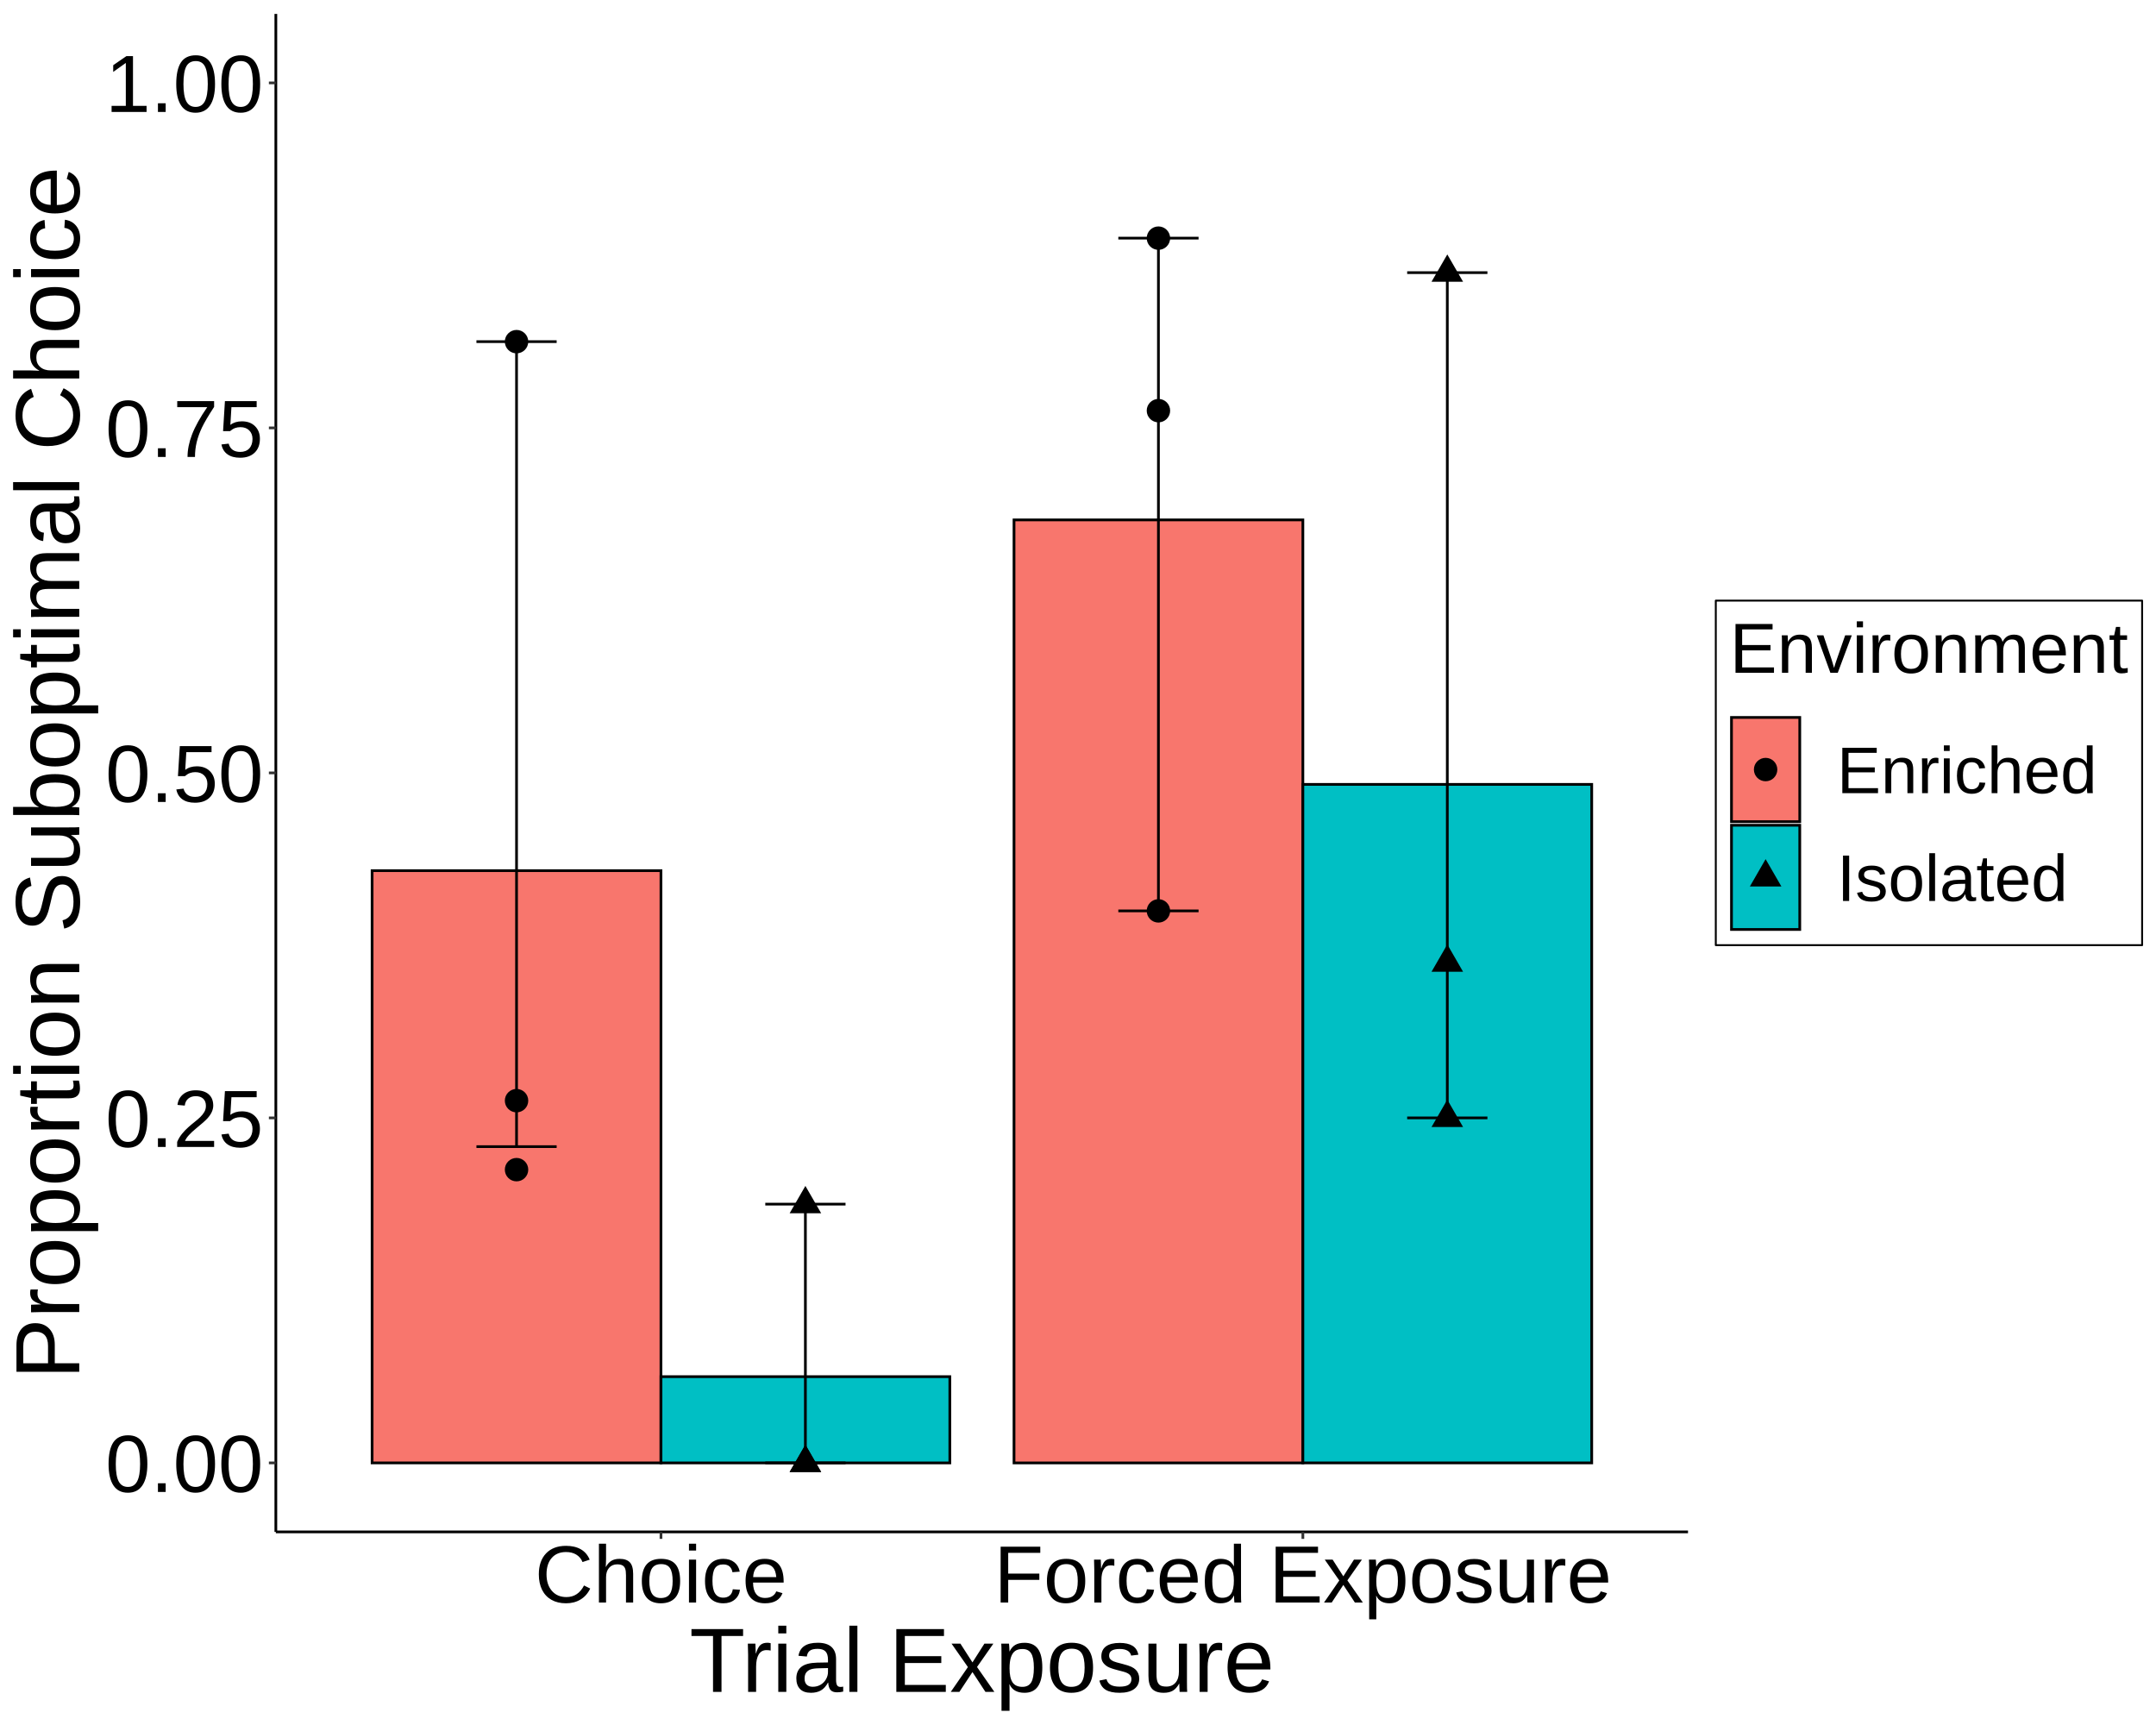
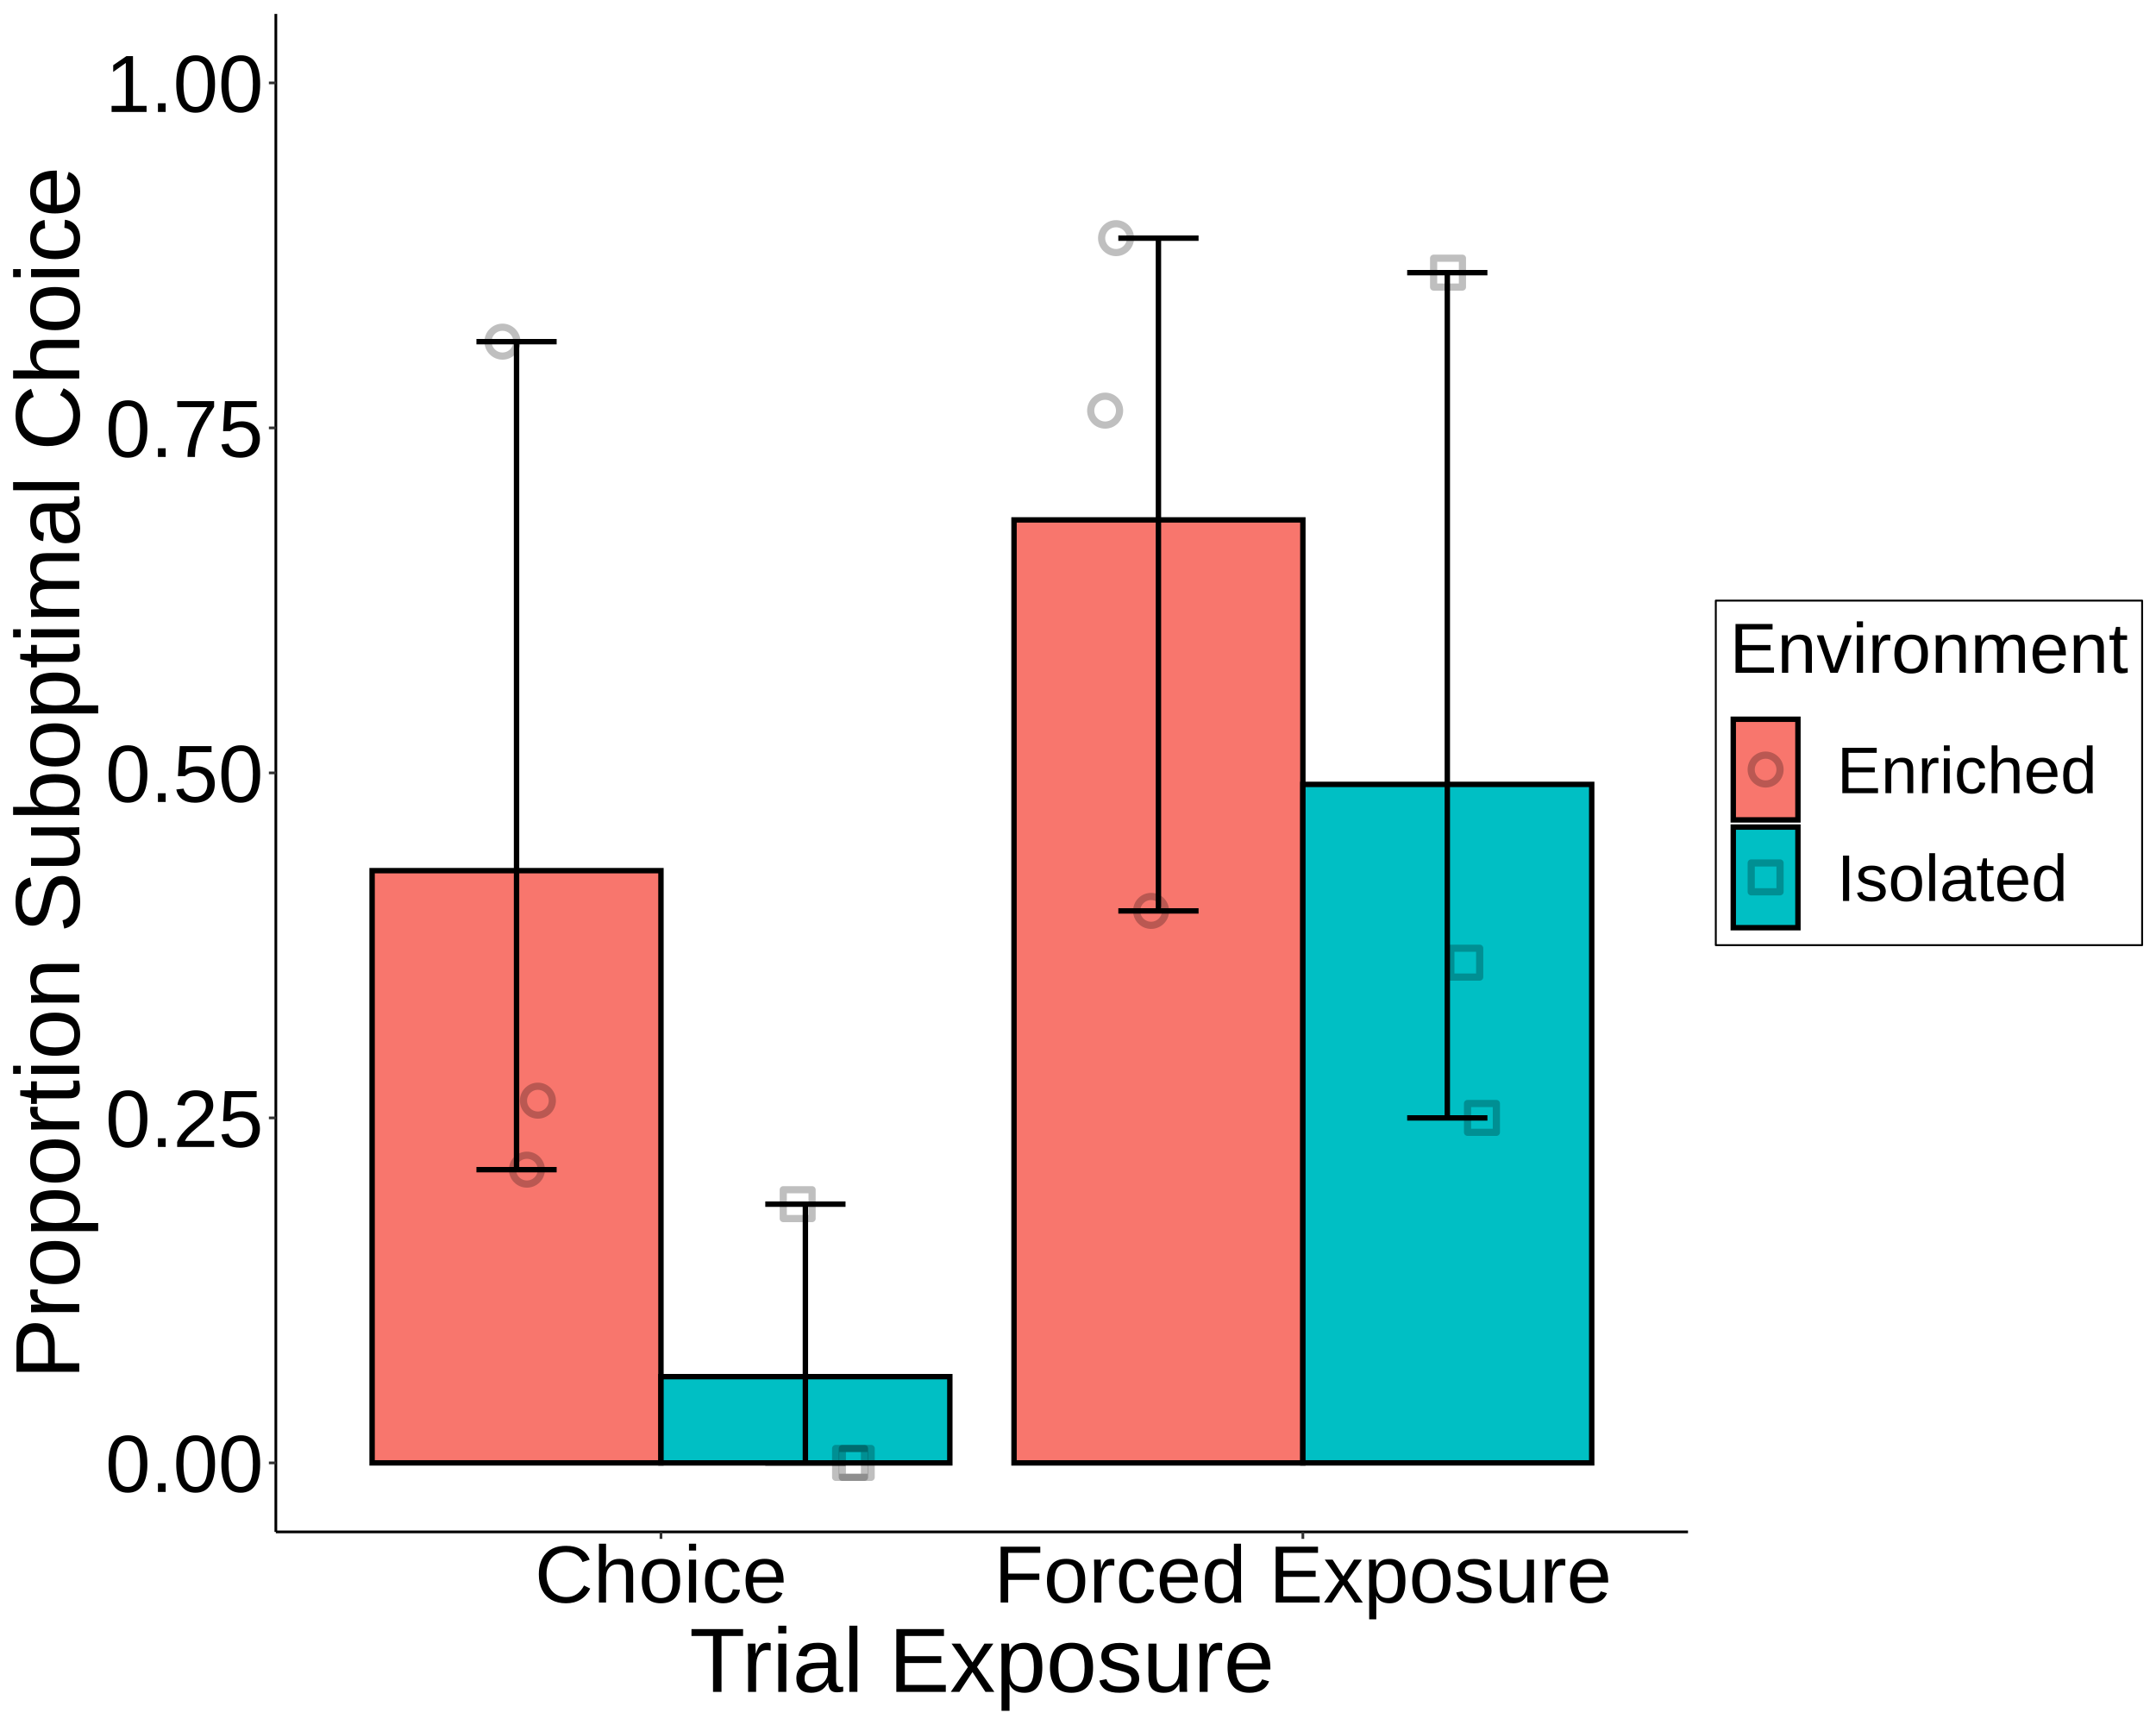
<svg xmlns="http://www.w3.org/2000/svg" class="svglite" width="850.39pt" height="680.31pt" viewBox="0 0 850.39 680.31">
  <defs>
    <style type="text/css">
    .svglite line, .svglite polyline, .svglite polygon, .svglite path, .svglite rect, .svglite circle {
      fill: none;
      stroke: #000000;
      stroke-linecap: round;
      stroke-linejoin: round;
      stroke-miterlimit: 10.00;
    }
    .svglite text {
      white-space: pre;
    }
  </style>
  </defs>
  <rect width="100%" height="100%" style="stroke: none; fill: #FFFFFF;" />
  <defs>
    <clipPath id="cpMC4wMHw4NTAuMzl8MC4wMHw2ODAuMzE=">
      <rect x="0.00" y="0.00" width="850.39" height="680.31" />
    </clipPath>
  </defs>
  <g clip-path="url(#cpMC4wMHw4NTAuMzl8MC4wMHw2ODAuMzE=)">
    <rect x="-0" y="0.00" width="850.39" height="680.31" style="stroke-width: 1.07; stroke: #FFFFFF; fill: #FFFFFF;" />
  </g>
  <defs>
    <clipPath id="cpMTA4LjgwfDY2NS44MHw1LjQ4fDYwNC4xNg==">
      <rect x="108.80" y="5.48" width="557.00" height="598.68" />
    </clipPath>
  </defs>
  <g clip-path="url(#cpMTA4LjgwfDY2NS44MHw1LjQ4fDYwNC4xNg==)">
    <rect x="108.80" y="5.48" width="557.00" height="598.68" style="stroke-width: 1.07; stroke: none; fill: #FFFFFF;" />
-     <rect x="146.77" y="343.37" width="113.93" height="233.57" style="stroke-width: 1.07; stroke-linecap: butt; stroke-linejoin: miter; fill: #F8766D;" />
-     <rect x="260.71" y="542.93" width="113.93" height="34.02" style="stroke-width: 1.07; stroke-linecap: butt; stroke-linejoin: miter; fill: #00BFC4;" />
-     <rect x="399.96" y="205.04" width="113.93" height="371.91" style="stroke-width: 1.07; stroke-linecap: butt; stroke-linejoin: miter; fill: #F8766D;" />
-     <rect x="513.89" y="309.35" width="113.93" height="267.59" style="stroke-width: 1.07; stroke-linecap: butt; stroke-linejoin: miter; fill: #00BFC4;" />
-     <polyline points="187.92,134.74 219.56,134.74 " style="stroke-width: 1.07; stroke-linecap: butt;" />
-     <polyline points="203.74,134.74 203.74,452.22 " style="stroke-width: 1.07; stroke-linecap: butt;" />
-     <polyline points="187.92,452.22 219.56,452.22 " style="stroke-width: 1.07; stroke-linecap: butt;" />
-     <polyline points="301.85,474.90 333.50,474.90 " style="stroke-width: 1.07; stroke-linecap: butt;" />
-     <polyline points="317.67,474.90 317.67,576.94 " style="stroke-width: 1.07; stroke-linecap: butt;" />
-     <polyline points="301.85,576.94 333.50,576.94 " style="stroke-width: 1.07; stroke-linecap: butt;" />
-     <polyline points="441.10,93.92 472.75,93.92 " style="stroke-width: 1.07; stroke-linecap: butt;" />
-     <polyline points="456.92,93.92 456.92,359.24 " style="stroke-width: 1.07; stroke-linecap: butt;" />
-     <polyline points="441.10,359.24 472.75,359.24 " style="stroke-width: 1.07; stroke-linecap: butt;" />
-     <polyline points="555.03,107.53 586.68,107.53 " style="stroke-width: 1.07; stroke-linecap: butt;" />
-     <polyline points="570.86,107.53 570.86,440.88 " style="stroke-width: 1.07; stroke-linecap: butt;" />
-     <polyline points="555.03,440.88 586.68,440.88 " style="stroke-width: 1.07; stroke-linecap: butt;" />
-     <polygon points="570.86,372.46 577.08,383.25 564.63,383.25 " style="stroke-width: 0.71; stroke: none; fill: #000000;" />
-     <polygon points="570.86,433.69 577.08,444.48 564.63,444.48 " style="stroke-width: 0.71; stroke: none; fill: #000000;" />
-     <polygon points="570.86,100.34 577.08,111.12 564.63,111.12 " style="stroke-width: 0.71; stroke: none; fill: #000000;" />
-     <circle cx="456.92" cy="161.95" r="4.62" style="stroke-width: 0.71; stroke: none; fill: #000000;" />
-     <circle cx="456.92" cy="93.92" r="4.62" style="stroke-width: 0.71; stroke: none; fill: #000000;" />
-     <circle cx="456.92" cy="359.24" r="4.62" style="stroke-width: 0.71; stroke: none; fill: #000000;" />
-     <polygon points="317.67,569.76 323.90,580.54 311.45,580.54 " style="stroke-width: 0.71; stroke: none; fill: #000000;" />
-     <polygon points="317.67,467.71 323.90,478.49 311.45,478.49 " style="stroke-width: 0.71; stroke: none; fill: #000000;" />
-     <polygon points="317.67,569.76 323.90,580.54 311.45,580.54 " style="stroke-width: 0.71; stroke: none; fill: #000000;" />
-     <circle cx="203.74" cy="461.29" r="4.62" style="stroke-width: 0.71; stroke: none; fill: #000000;" />
-     <circle cx="203.74" cy="434.08" r="4.62" style="stroke-width: 0.71; stroke: none; fill: #000000;" />
-     <circle cx="203.74" cy="134.74" r="4.62" style="stroke-width: 0.71; stroke: none; fill: #000000;" />
+     <rect x="146.77" y="343.37" width="113.93" height="233.57" style="stroke-width: 2.13; stroke-linecap: butt; stroke-linejoin: miter; fill: #F8766D;" />
+     <rect x="260.71" y="542.93" width="113.93" height="34.02" style="stroke-width: 2.13; stroke-linecap: butt; stroke-linejoin: miter; fill: #00BFC4;" />
+     <rect x="399.96" y="205.04" width="113.93" height="371.91" style="stroke-width: 2.13; stroke-linecap: butt; stroke-linejoin: miter; fill: #F8766D;" />
+     <rect x="513.89" y="309.35" width="113.93" height="267.59" style="stroke-width: 2.13; stroke-linecap: butt; stroke-linejoin: miter; fill: #00BFC4;" />
+     <polyline points="187.92,134.74 219.56,134.74 " style="stroke-width: 2.13; stroke-linecap: butt;" />
+     <polyline points="203.74,134.74 203.74,461.29 " style="stroke-width: 2.13; stroke-linecap: butt;" />
+     <polyline points="187.92,461.29 219.56,461.29 " style="stroke-width: 2.13; stroke-linecap: butt;" />
+     <polyline points="301.85,474.90 333.50,474.90 " style="stroke-width: 2.13; stroke-linecap: butt;" />
+     <polyline points="317.67,474.90 317.67,576.94 " style="stroke-width: 2.13; stroke-linecap: butt;" />
+     <polyline points="301.85,576.94 333.50,576.94 " style="stroke-width: 2.13; stroke-linecap: butt;" />
+     <polyline points="441.10,93.92 472.75,93.92 " style="stroke-width: 2.13; stroke-linecap: butt;" />
+     <polyline points="456.92,93.92 456.92,359.24 " style="stroke-width: 2.13; stroke-linecap: butt;" />
+     <polyline points="441.10,359.24 472.75,359.24 " style="stroke-width: 2.13; stroke-linecap: butt;" />
+     <polyline points="555.03,107.53 586.68,107.53 " style="stroke-width: 2.13; stroke-linecap: butt;" />
+     <polyline points="570.86,107.53 570.86,440.88 " style="stroke-width: 2.13; stroke-linecap: butt;" />
+     <polyline points="555.03,440.88 586.68,440.88 " style="stroke-width: 2.13; stroke-linecap: butt;" />
+     <rect x="572.26" y="373.97" width="11.37" height="11.37" style="stroke-width: 2.83; stroke: #000000; stroke-opacity: 0.25;" />
+     <rect x="578.84" y="435.20" width="11.37" height="11.37" style="stroke-width: 2.83; stroke: #000000; stroke-opacity: 0.25;" />
+     <rect x="565.46" y="101.84" width="11.37" height="11.37" style="stroke-width: 2.83; stroke: #000000; stroke-opacity: 0.25;" />
+     <circle cx="435.90" cy="161.95" r="5.69" style="stroke-width: 2.83; stroke: #000000; stroke-opacity: 0.25;" />
+     <circle cx="440.20" cy="93.92" r="5.69" style="stroke-width: 2.83; stroke: #000000; stroke-opacity: 0.25;" />
+     <circle cx="454.03" cy="359.24" r="5.69" style="stroke-width: 2.83; stroke: #000000; stroke-opacity: 0.25;" />
+     <rect x="329.61" y="571.26" width="11.37" height="11.37" style="stroke-width: 2.83; stroke: #000000; stroke-opacity: 0.25;" />
+     <rect x="308.94" y="469.21" width="11.37" height="11.37" style="stroke-width: 2.83; stroke: #000000; stroke-opacity: 0.25;" />
+     <rect x="332.24" y="571.26" width="11.37" height="11.37" style="stroke-width: 2.83; stroke: #000000; stroke-opacity: 0.25;" />
+     <circle cx="207.83" cy="461.29" r="5.69" style="stroke-width: 2.83; stroke: #000000; stroke-opacity: 0.25;" />
+     <circle cx="212.16" cy="434.08" r="5.69" style="stroke-width: 2.83; stroke: #000000; stroke-opacity: 0.25;" />
+     <circle cx="198.19" cy="134.74" r="5.69" style="stroke-width: 2.83; stroke: #000000; stroke-opacity: 0.25;" />
  </g>
  <g clip-path="url(#cpMC4wMHw4NTAuMzl8MC4wMHw2ODAuMzE=)">
    <polyline points="108.80,604.16 108.80,5.48 " style="stroke-width: 1.07; stroke-linecap: butt;" />
    <text x="103.86" y="588.40" text-anchor="end" style="font-size: 32.00px; font-family: &quot;Arial&quot;;" textLength="62.29px" lengthAdjust="spacingAndGlyphs">0.00</text>
    <text x="103.86" y="452.34" text-anchor="end" style="font-size: 32.00px; font-family: &quot;Arial&quot;;" textLength="62.29px" lengthAdjust="spacingAndGlyphs">0.25</text>
    <text x="103.86" y="316.27" text-anchor="end" style="font-size: 32.00px; font-family: &quot;Arial&quot;;" textLength="62.29px" lengthAdjust="spacingAndGlyphs">0.50</text>
    <text x="103.86" y="180.21" text-anchor="end" style="font-size: 32.00px; font-family: &quot;Arial&quot;;" textLength="62.29px" lengthAdjust="spacingAndGlyphs">0.75</text>
    <text x="103.86" y="44.15" text-anchor="end" style="font-size: 32.00px; font-family: &quot;Arial&quot;;" textLength="62.29px" lengthAdjust="spacingAndGlyphs">1.00</text>
    <polyline points="106.06,576.94 108.80,576.94 " style="stroke-width: 1.07; stroke: #333333; stroke-linecap: butt;" />
    <polyline points="106.06,440.88 108.80,440.88 " style="stroke-width: 1.07; stroke: #333333; stroke-linecap: butt;" />
    <polyline points="106.06,304.82 108.80,304.82 " style="stroke-width: 1.07; stroke: #333333; stroke-linecap: butt;" />
    <polyline points="106.06,168.76 108.80,168.76 " style="stroke-width: 1.07; stroke: #333333; stroke-linecap: butt;" />
    <polyline points="106.06,32.69 108.80,32.69 " style="stroke-width: 1.07; stroke: #333333; stroke-linecap: butt;" />
    <polyline points="108.80,604.16 665.80,604.16 " style="stroke-width: 1.07; stroke-linecap: butt;" />
    <polyline points="260.71,606.90 260.71,604.16 " style="stroke-width: 1.07; stroke: #333333; stroke-linecap: butt;" />
    <polyline points="513.89,606.90 513.89,604.16 " style="stroke-width: 1.07; stroke: #333333; stroke-linecap: butt;" />
    <text x="260.71" y="632.00" text-anchor="middle" style="font-size: 32.00px; font-family: &quot;Arial&quot;;" textLength="99.60px" lengthAdjust="spacingAndGlyphs">Choice</text>
    <text x="513.89" y="632.00" text-anchor="middle" style="font-size: 32.00px; font-family: &quot;Arial&quot;;" textLength="243.68px" lengthAdjust="spacingAndGlyphs">Forced Exposure</text>
    <text x="387.30" y="667.25" text-anchor="middle" style="font-size: 36.00px; font-family: &quot;Arial&quot;;" textLength="230.75px" lengthAdjust="spacingAndGlyphs">Trial Exposure</text>
    <text transform="translate(31.26,304.82) rotate(-90)" text-anchor="middle" style="font-size: 36.00px; font-family: &quot;Arial&quot;;" textLength="478.29px" lengthAdjust="spacingAndGlyphs">Proportion Suboptimal Choice</text>
    <rect x="676.76" y="236.87" width="168.16" height="135.89" style="stroke-width: 0.75; fill: #FFFFFF;" />
    <text x="760.84" y="265.35" text-anchor="middle" style="font-size: 28.00px; font-family: &quot;Arial&quot;;" textLength="157.20px" lengthAdjust="spacingAndGlyphs">Environment</text>
-     <rect x="682.95" y="282.95" width="26.93" height="41.10" style="stroke-width: 1.07; stroke-linecap: butt; stroke-linejoin: miter; fill: #F8766D;" />
-     <circle cx="696.41" cy="303.50" r="4.62" style="stroke-width: 0.71; stroke: none; fill: #000000;" />
-     <rect x="682.95" y="325.47" width="26.93" height="41.10" style="stroke-width: 1.07; stroke-linecap: butt; stroke-linejoin: miter; fill: #00BFC4;" />
-     <polygon points="696.41,338.83 702.64,349.62 690.19,349.62 " style="stroke-width: 0.71; stroke: none; fill: #000000;" />
+     <rect x="683.65" y="283.66" width="25.51" height="39.69" style="stroke-width: 2.13; stroke-linecap: butt; stroke-linejoin: miter; fill: #F8766D;" />
+     <circle cx="696.41" cy="303.50" r="5.69" style="stroke-width: 2.83; stroke: #000000; stroke-opacity: 0.25;" />
+     <rect x="683.65" y="326.18" width="25.51" height="39.69" style="stroke-width: 2.13; stroke-linecap: butt; stroke-linejoin: miter; fill: #00BFC4;" />
+     <rect x="690.73" y="340.34" width="11.37" height="11.37" style="stroke-width: 2.83; stroke: #000000; stroke-opacity: 0.25;" />
    <text x="724.53" y="312.81" style="font-size: 26.00px; font-family: &quot;Arial&quot;;" textLength="102.61px" lengthAdjust="spacingAndGlyphs">Enriched</text>
    <text x="724.53" y="355.33" style="font-size: 26.00px; font-family: &quot;Arial&quot;;" textLength="91.05px" lengthAdjust="spacingAndGlyphs">Isolated</text>
  </g>
</svg>
